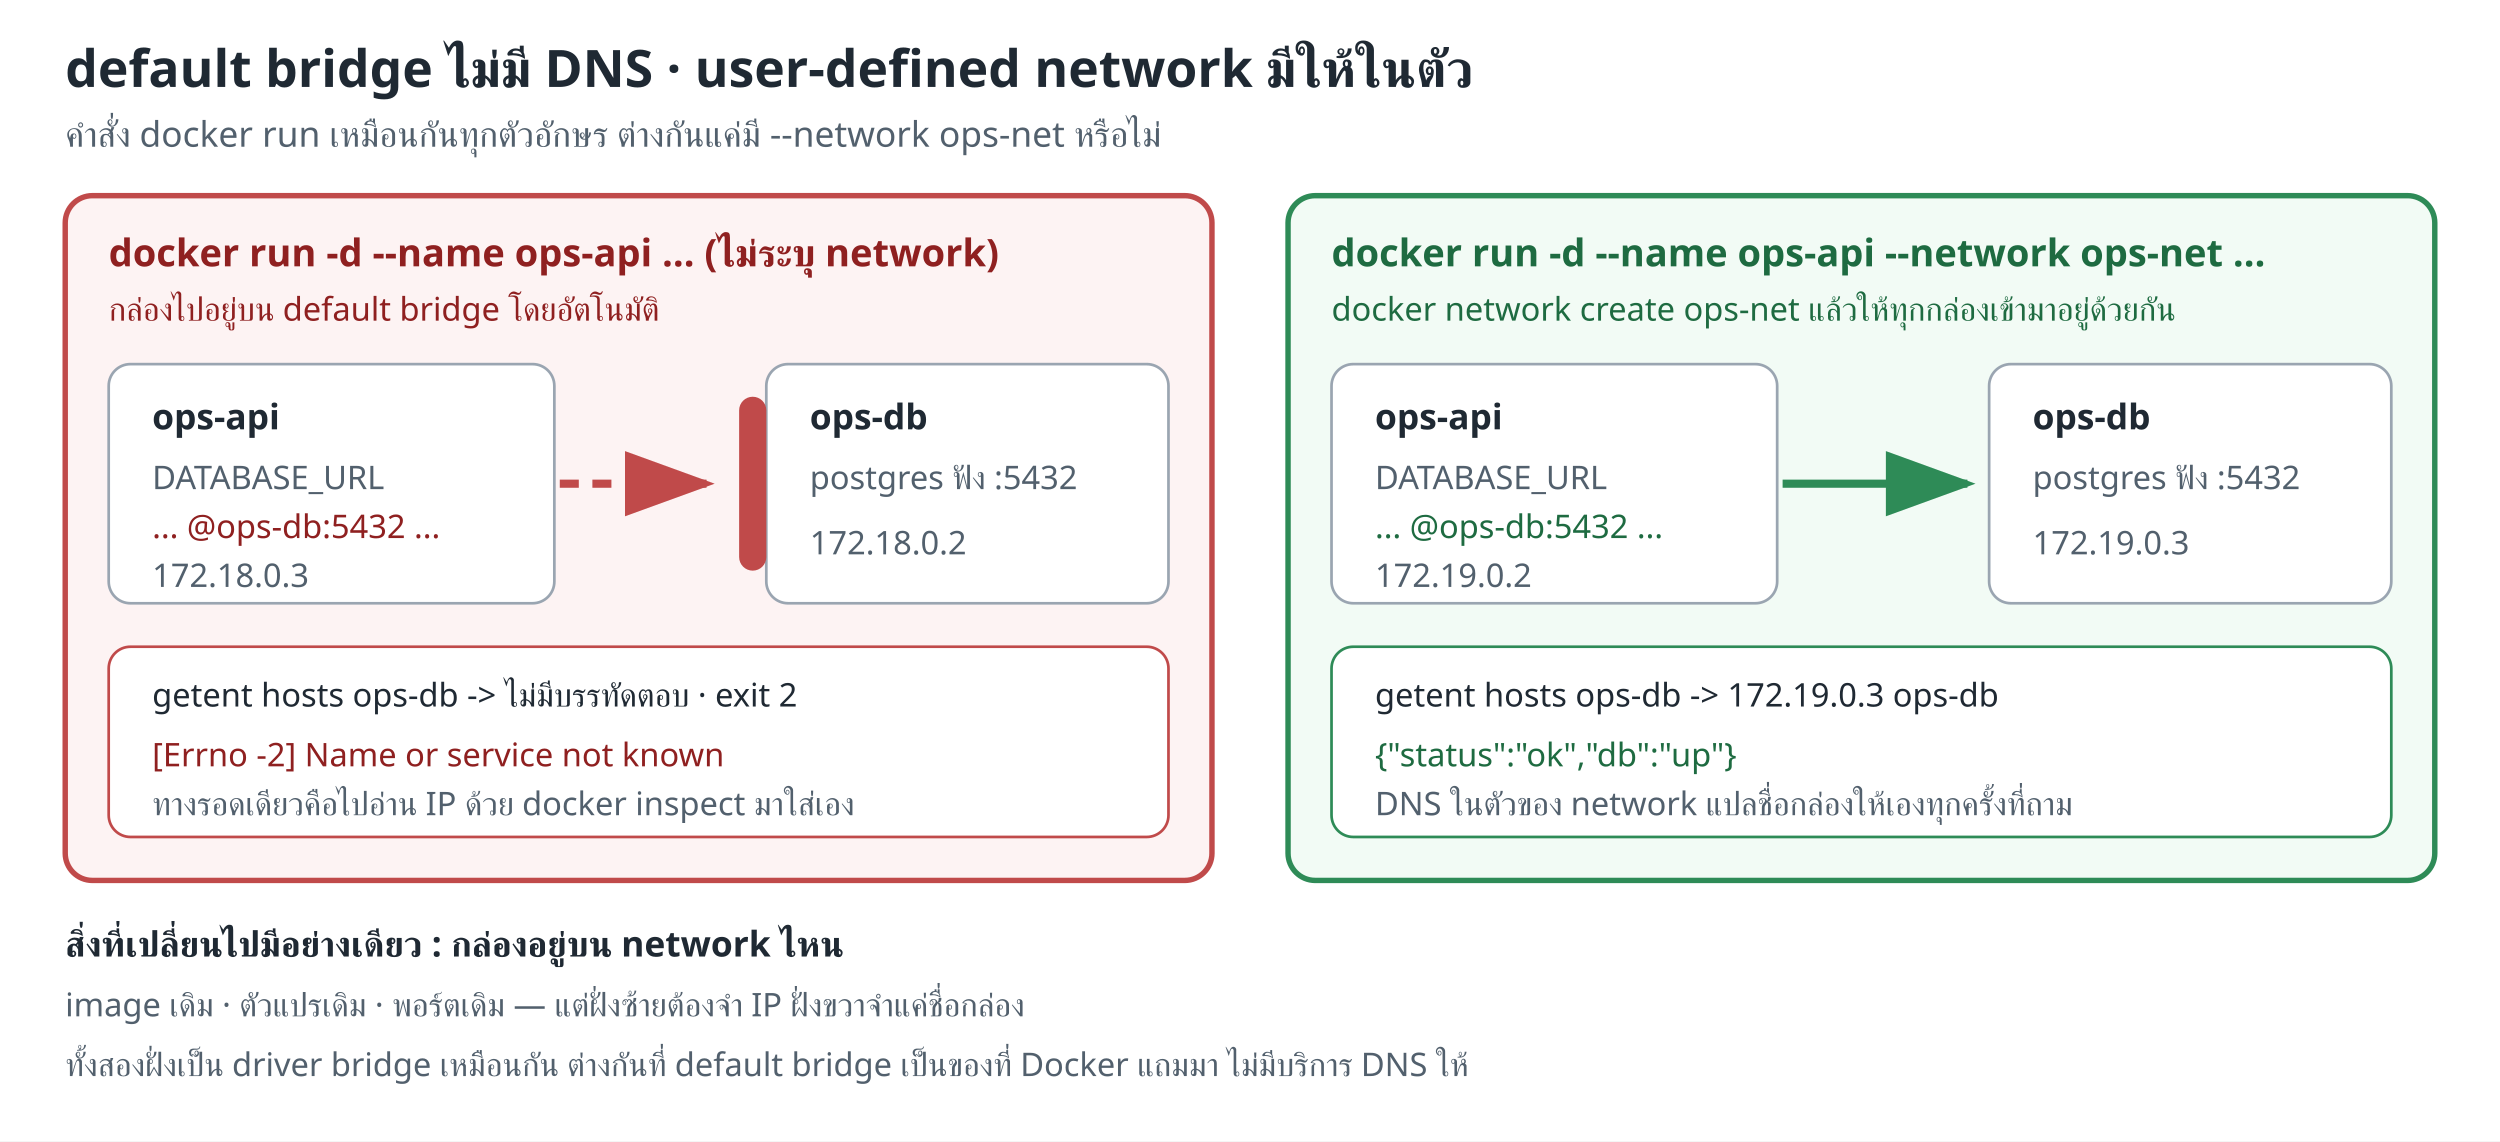
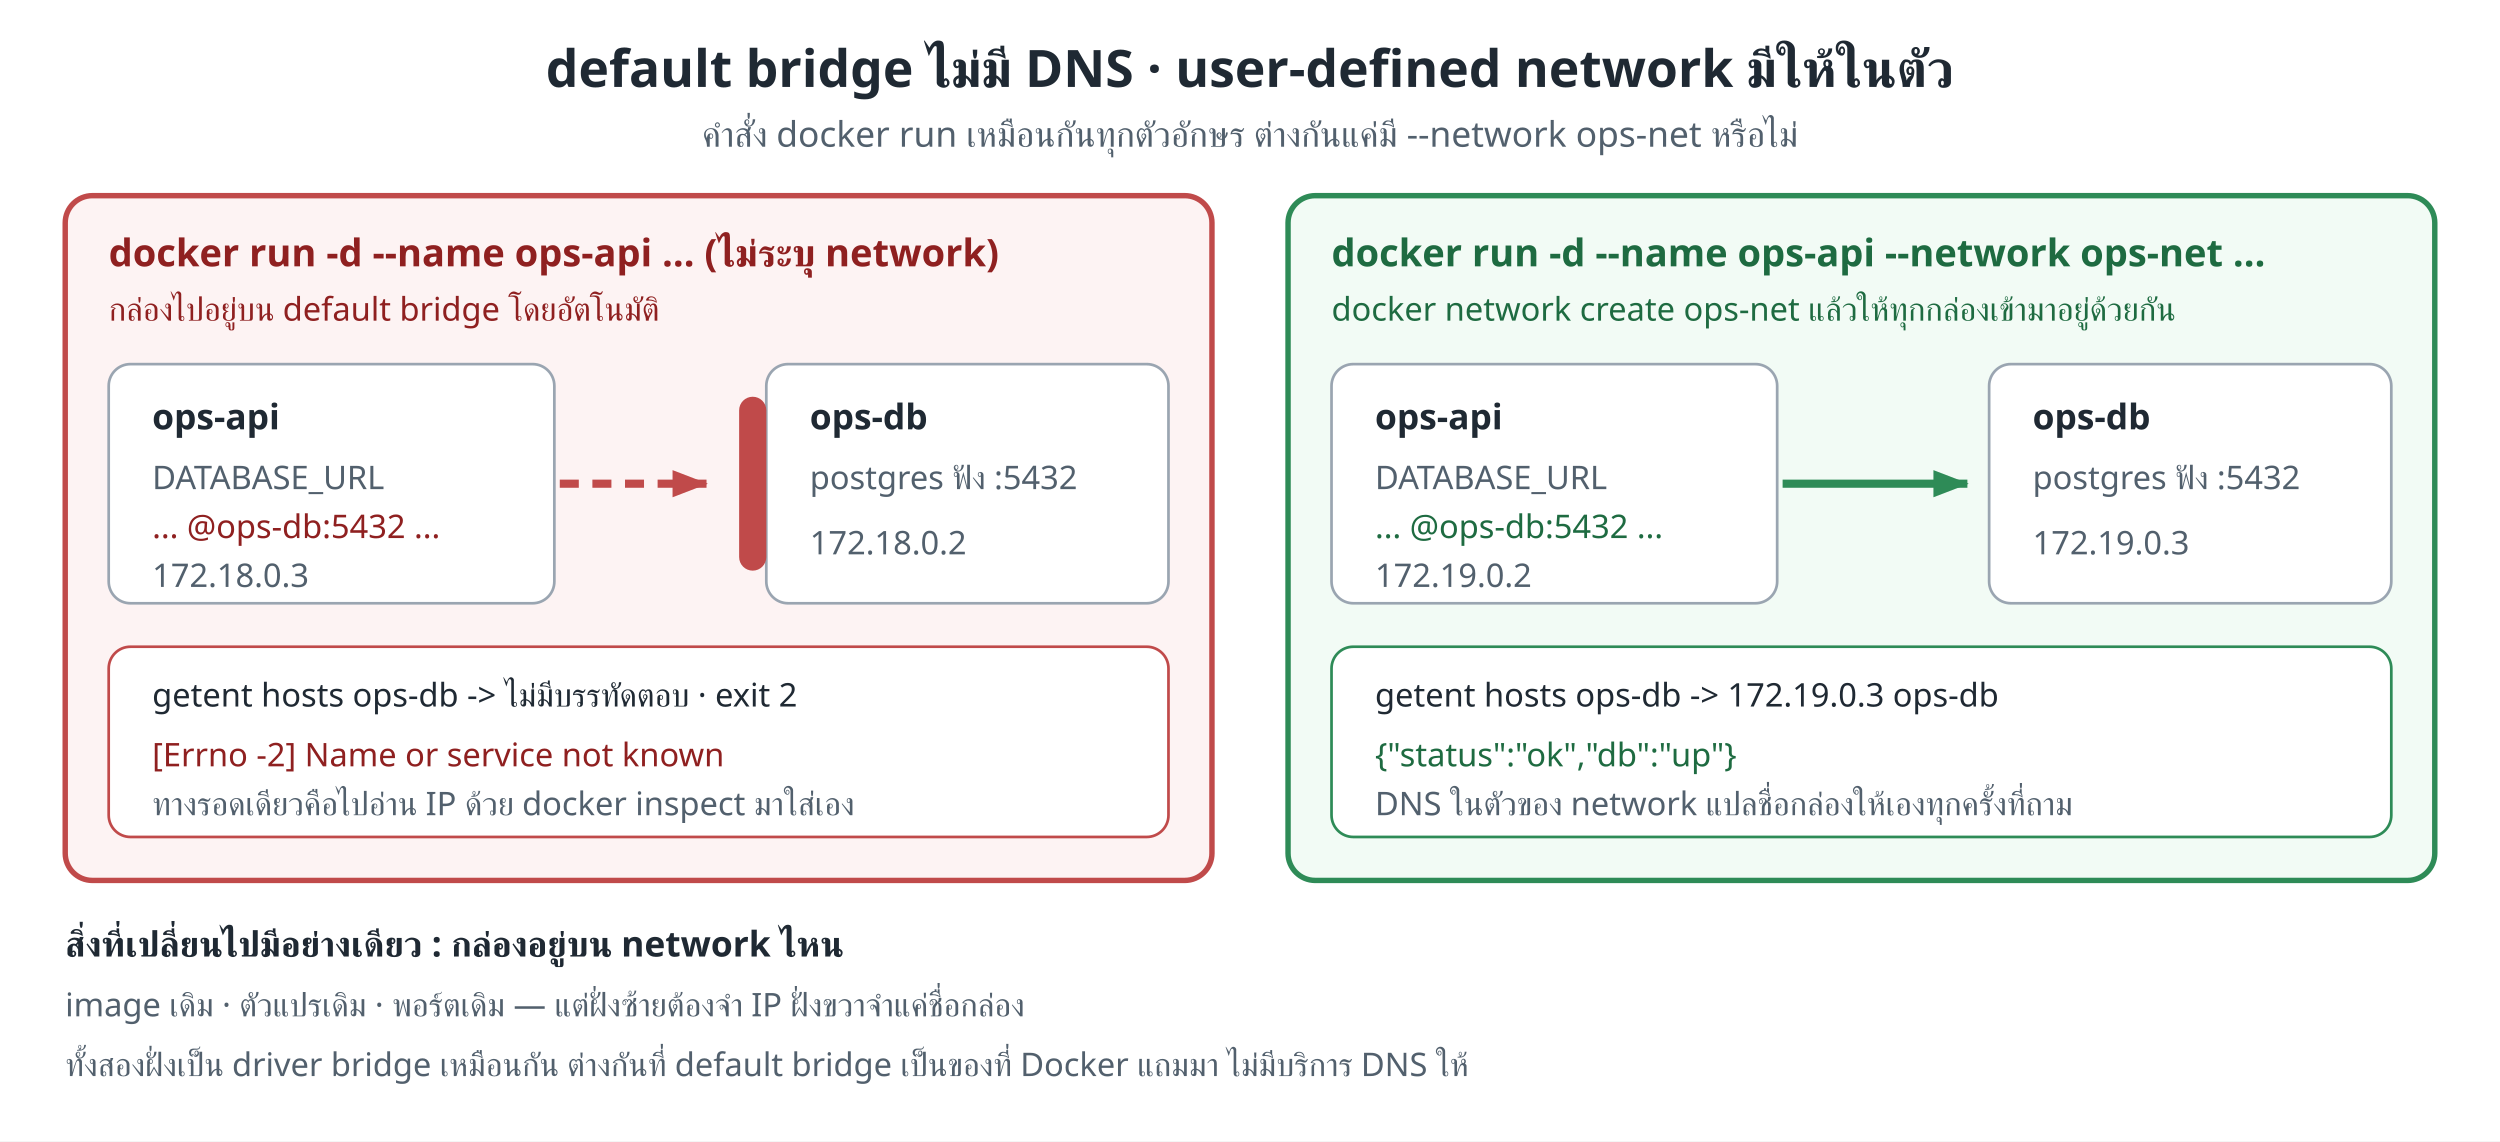
<svg xmlns="http://www.w3.org/2000/svg" viewBox="0 0 920 420" width="920" height="420" font-family="sans-serif">
  <rect x="0" y="0" width="920" height="420" fill="#ffffff" />
-   <text x="24" y="32" font-size="19" font-weight="bold" fill="#1f2933">default bridge ไม่มี DNS · user-defined network มีให้ในตัว</text>
-   <text x="24" y="54" font-size="13" fill="#52606d">คำสั่ง docker run เหมือนกันทุกตัวอักษร ต่างกันแค่มี --network ops-net หรือไม่</text>
+   <text text-anchor="middle" x="460" y="32" font-size="19" font-weight="bold" fill="#1f2933">default bridge ไม่มี DNS · user-defined network มีให้ในตัว</text>
+   <text text-anchor="middle" x="460" y="54" font-size="13" fill="#52606d">คำสั่ง docker run เหมือนกันทุกตัวอักษร ต่างกันแค่มี --network ops-net หรือไม่</text>
  <defs>
-     <marker id="okArrow" markerWidth="11" markerHeight="8" refX="10" refY="4" orient="auto">
-       <path d="M0,0 L11,4 L0,8 z" fill="#2e8b57" />
+     <marker id="okArrow" markerUnits="userSpaceOnUse" markerWidth="13" markerHeight="10" refX="12.5" refY="5" orient="auto">
+       <path d="M 0 0 L 13 5 L 0 10 z" fill="#2e8b57" />
    </marker>
-     <marker id="qArrow" markerWidth="11" markerHeight="8" refX="10" refY="4" orient="auto">
-       <path d="M0,0 L11,4 L0,8 z" fill="#c04a4a" />
+     <marker id="qArrow" markerUnits="userSpaceOnUse" markerWidth="13" markerHeight="10" refX="12.5" refY="5" orient="auto">
+       <path d="M 0 0 L 13 5 L 0 10 z" fill="#c04a4a" />
    </marker>
  </defs>
  <rect x="24" y="72" width="422" height="252" rx="10" fill="#fdf3f3" stroke="#c04a4a" stroke-width="2" />
  <text x="40" y="98" font-size="14" font-weight="bold" fill="#8f2020">docker run -d --name ops-api ...   (ไม่ระบุ network)</text>
  <text x="40" y="118" font-size="12" fill="#8f2020">กล่องไปอยู่บน default bridge โดยอัตโนมัติ</text>
  <rect x="40" y="134" width="164" height="88" rx="8" fill="#ffffff" stroke="#9aa5b1" />
  <text x="56" y="158" font-size="13" font-weight="bold" fill="#1f2933">ops-api</text>
  <text x="56" y="180" font-size="12" fill="#52606d">DATABASE_URL</text>
  <text x="56" y="198" font-size="12" fill="#8f2020">... @ops-db:5432 ...</text>
  <text x="56" y="216" font-size="12" fill="#52606d">172.18.0.3</text>
  <rect x="282" y="134" width="148" height="88" rx="8" fill="#ffffff" stroke="#9aa5b1" />
  <text x="298" y="158" font-size="13" font-weight="bold" fill="#1f2933">ops-db</text>
  <text x="298" y="180" font-size="12" fill="#52606d">postgres ฟัง :5432</text>
  <text x="298" y="204" font-size="12" fill="#52606d">172.18.0.2</text>
  <line x1="206" y1="178" x2="260" y2="178" stroke="#c04a4a" stroke-width="3" stroke-dasharray="7 5" marker-end="url(#qArrow)" />
  <rect x="272" y="146" width="10" height="64" rx="5" fill="#c04a4a" />
  <rect x="40" y="238" width="390" height="70" rx="8" fill="#ffffff" stroke="#c04a4a" />
  <text x="56" y="260" font-size="12" fill="#1f2933">getent hosts ops-db  -&gt;  ไม่มีบรรทัดตอบ · exit 2</text>
  <text x="56" y="282" font-size="12" fill="#8f2020">[Errno -2] Name or service not known</text>
  <text x="56" y="300" font-size="12" fill="#52606d">ทางรอดเดียวคือไปอ่าน IP ด้วย docker inspect มาใส่เอง</text>
  <rect x="474" y="72" width="422" height="252" rx="10" fill="#f2fbf5" stroke="#2e8b57" stroke-width="2" />
  <text x="490" y="98" font-size="14" font-weight="bold" fill="#1e6b41">docker run -d --name ops-api --network ops-net ...</text>
  <text x="490" y="118" font-size="12" fill="#1e6b41">docker network create ops-net แล้วให้ทุกกล่องเข้ามาอยู่ด้วยกัน</text>
  <rect x="490" y="134" width="164" height="88" rx="8" fill="#ffffff" stroke="#9aa5b1" />
  <text x="506" y="158" font-size="13" font-weight="bold" fill="#1f2933">ops-api</text>
  <text x="506" y="180" font-size="12" fill="#52606d">DATABASE_URL</text>
  <text x="506" y="198" font-size="12" fill="#1e6b41">... @ops-db:5432 ...</text>
  <text x="506" y="216" font-size="12" fill="#52606d">172.19.0.2</text>
  <rect x="732" y="134" width="148" height="88" rx="8" fill="#ffffff" stroke="#9aa5b1" />
  <text x="748" y="158" font-size="13" font-weight="bold" fill="#1f2933">ops-db</text>
  <text x="748" y="180" font-size="12" fill="#52606d">postgres ฟัง :5432</text>
  <text x="748" y="204" font-size="12" fill="#52606d">172.19.0.3</text>
  <line x1="656" y1="178" x2="724" y2="178" stroke="#2e8b57" stroke-width="3" marker-end="url(#okArrow)" />
  <rect x="490" y="238" width="390" height="70" rx="8" fill="#ffffff" stroke="#2e8b57" />
  <text x="506" y="260" font-size="12" fill="#1f2933">getent hosts ops-db  -&gt;  172.19.0.3   ops-db</text>
  <text x="506" y="282" font-size="12" fill="#1e6b41">{"status":"ok","db":"up"}</text>
  <text x="506" y="300" font-size="12" fill="#52606d">DNS ในตัวของ network แปลชื่อกล่องให้เองทุกครั้งที่ถาม</text>
  <text x="24" y="352" font-size="13" font-weight="bold" fill="#1f2933">สิ่งที่เปลี่ยนไปมีอย่างเดียว : กล่องอยู่บน network ไหน</text>
  <text x="24" y="374" font-size="12" fill="#52606d">image เดิม · ตัวแปรเดิม · พอร์ตเดิม — แต่ฝั่งซ้ายต้องจำ IP ฝั่งขวาจำแค่ชื่อกล่อง</text>
  <text x="24" y="396" font-size="12" fill="#52606d">ทั้งสองฝั่งเป็น driver bridge เหมือนกัน ต่างกันที่ default bridge เป็นของที่ Docker แถมมา ไม่มีบริการ DNS ให้</text>
</svg>
